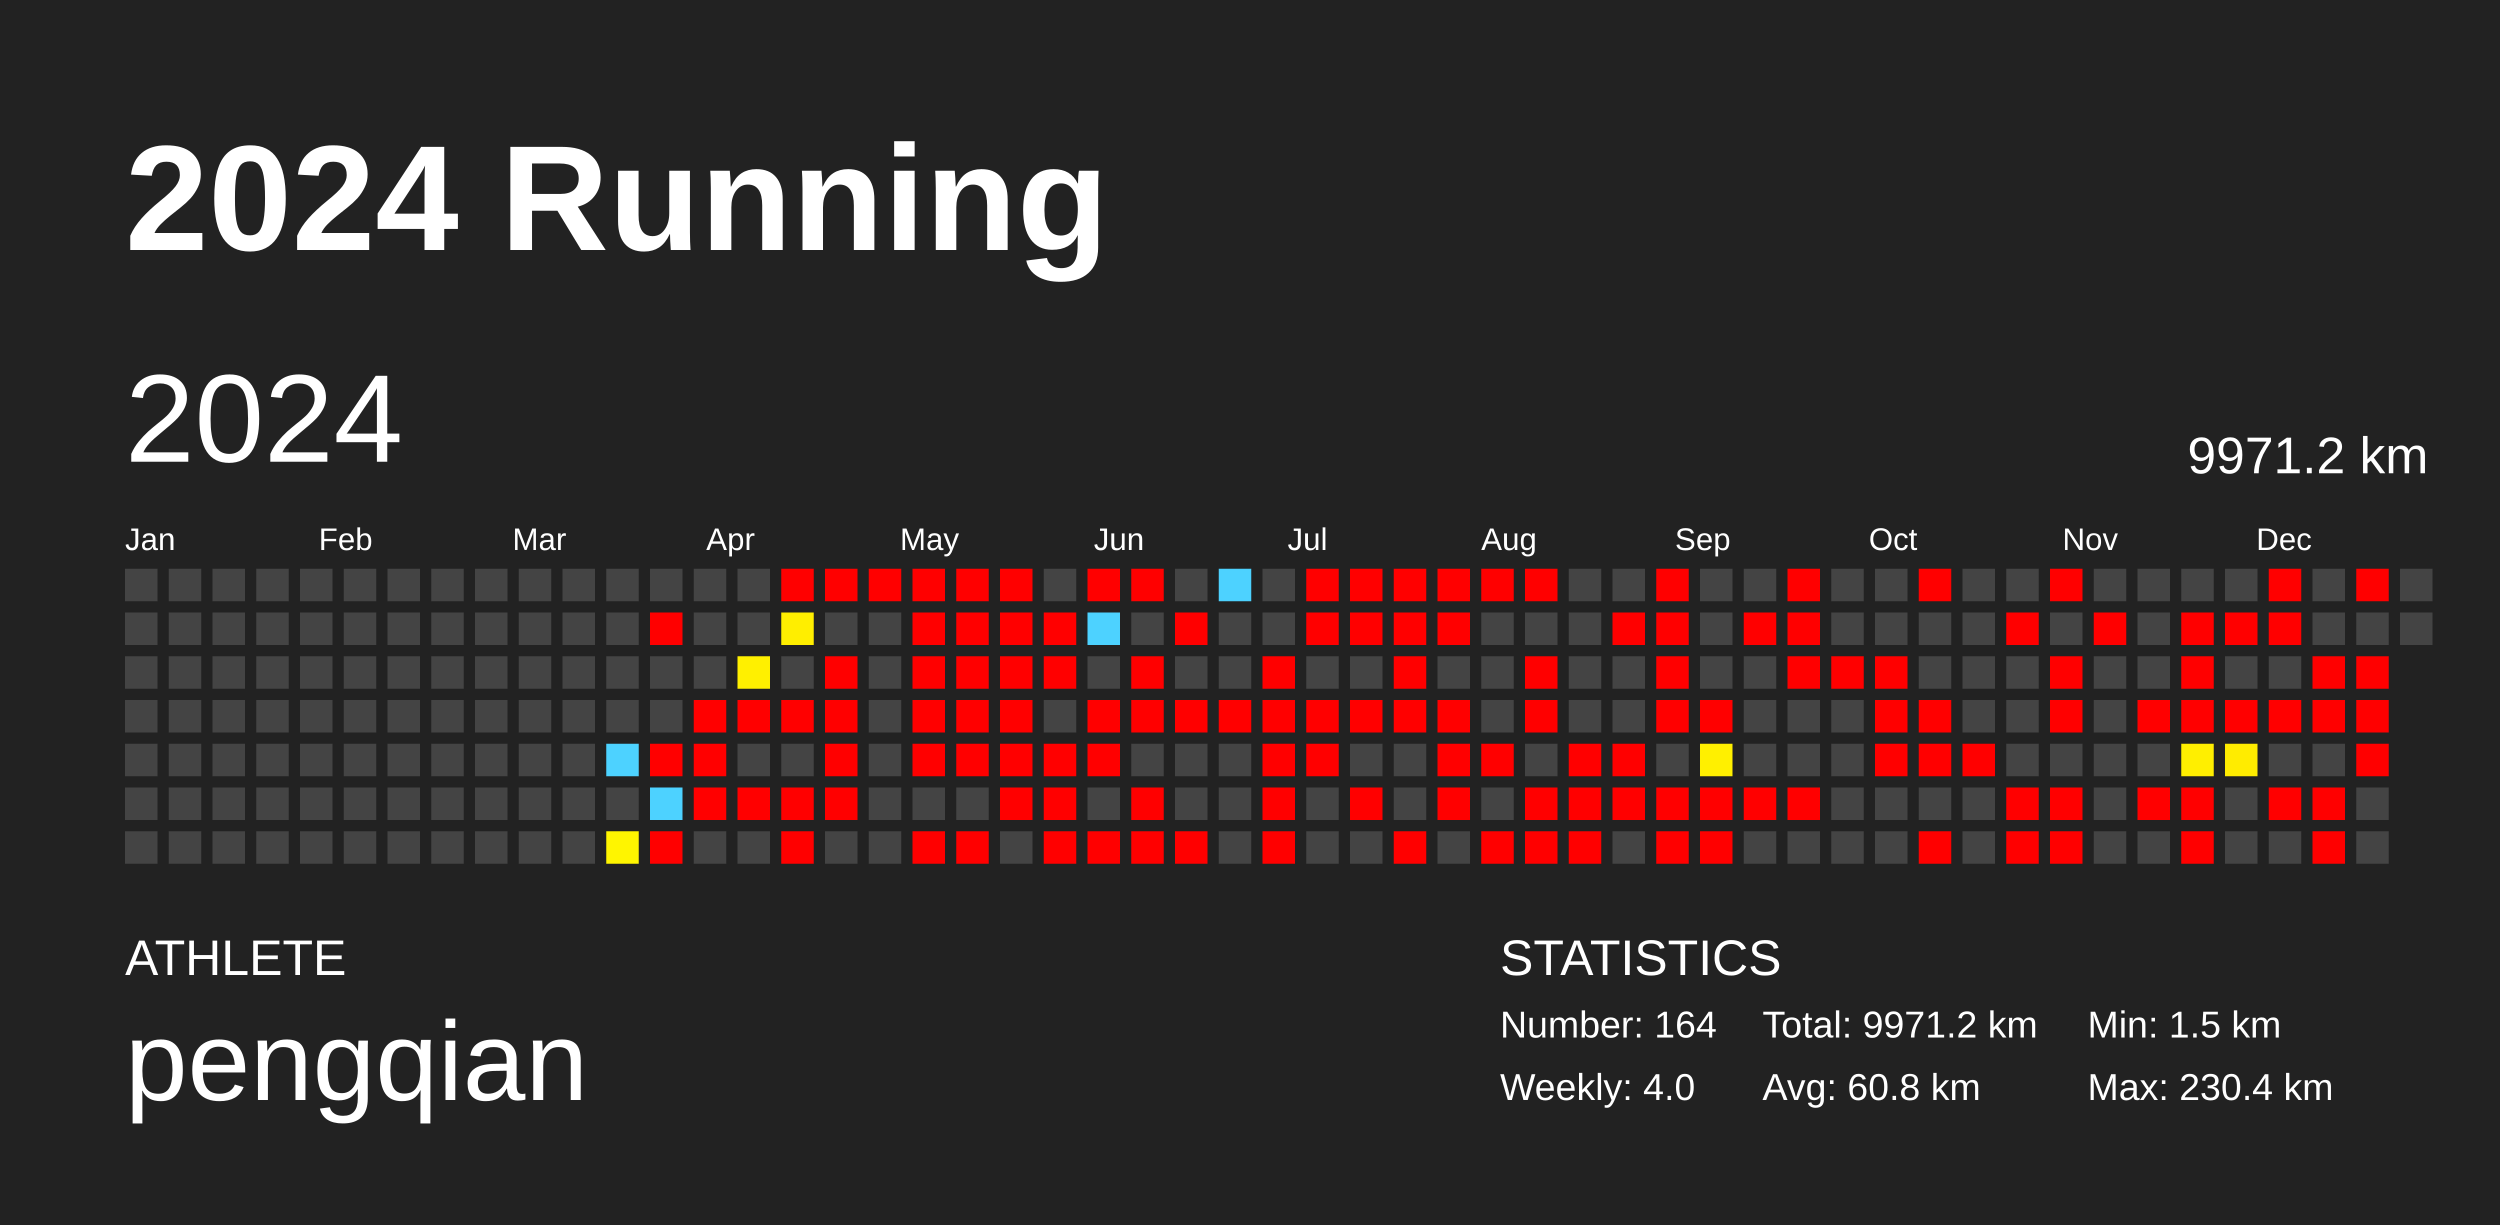
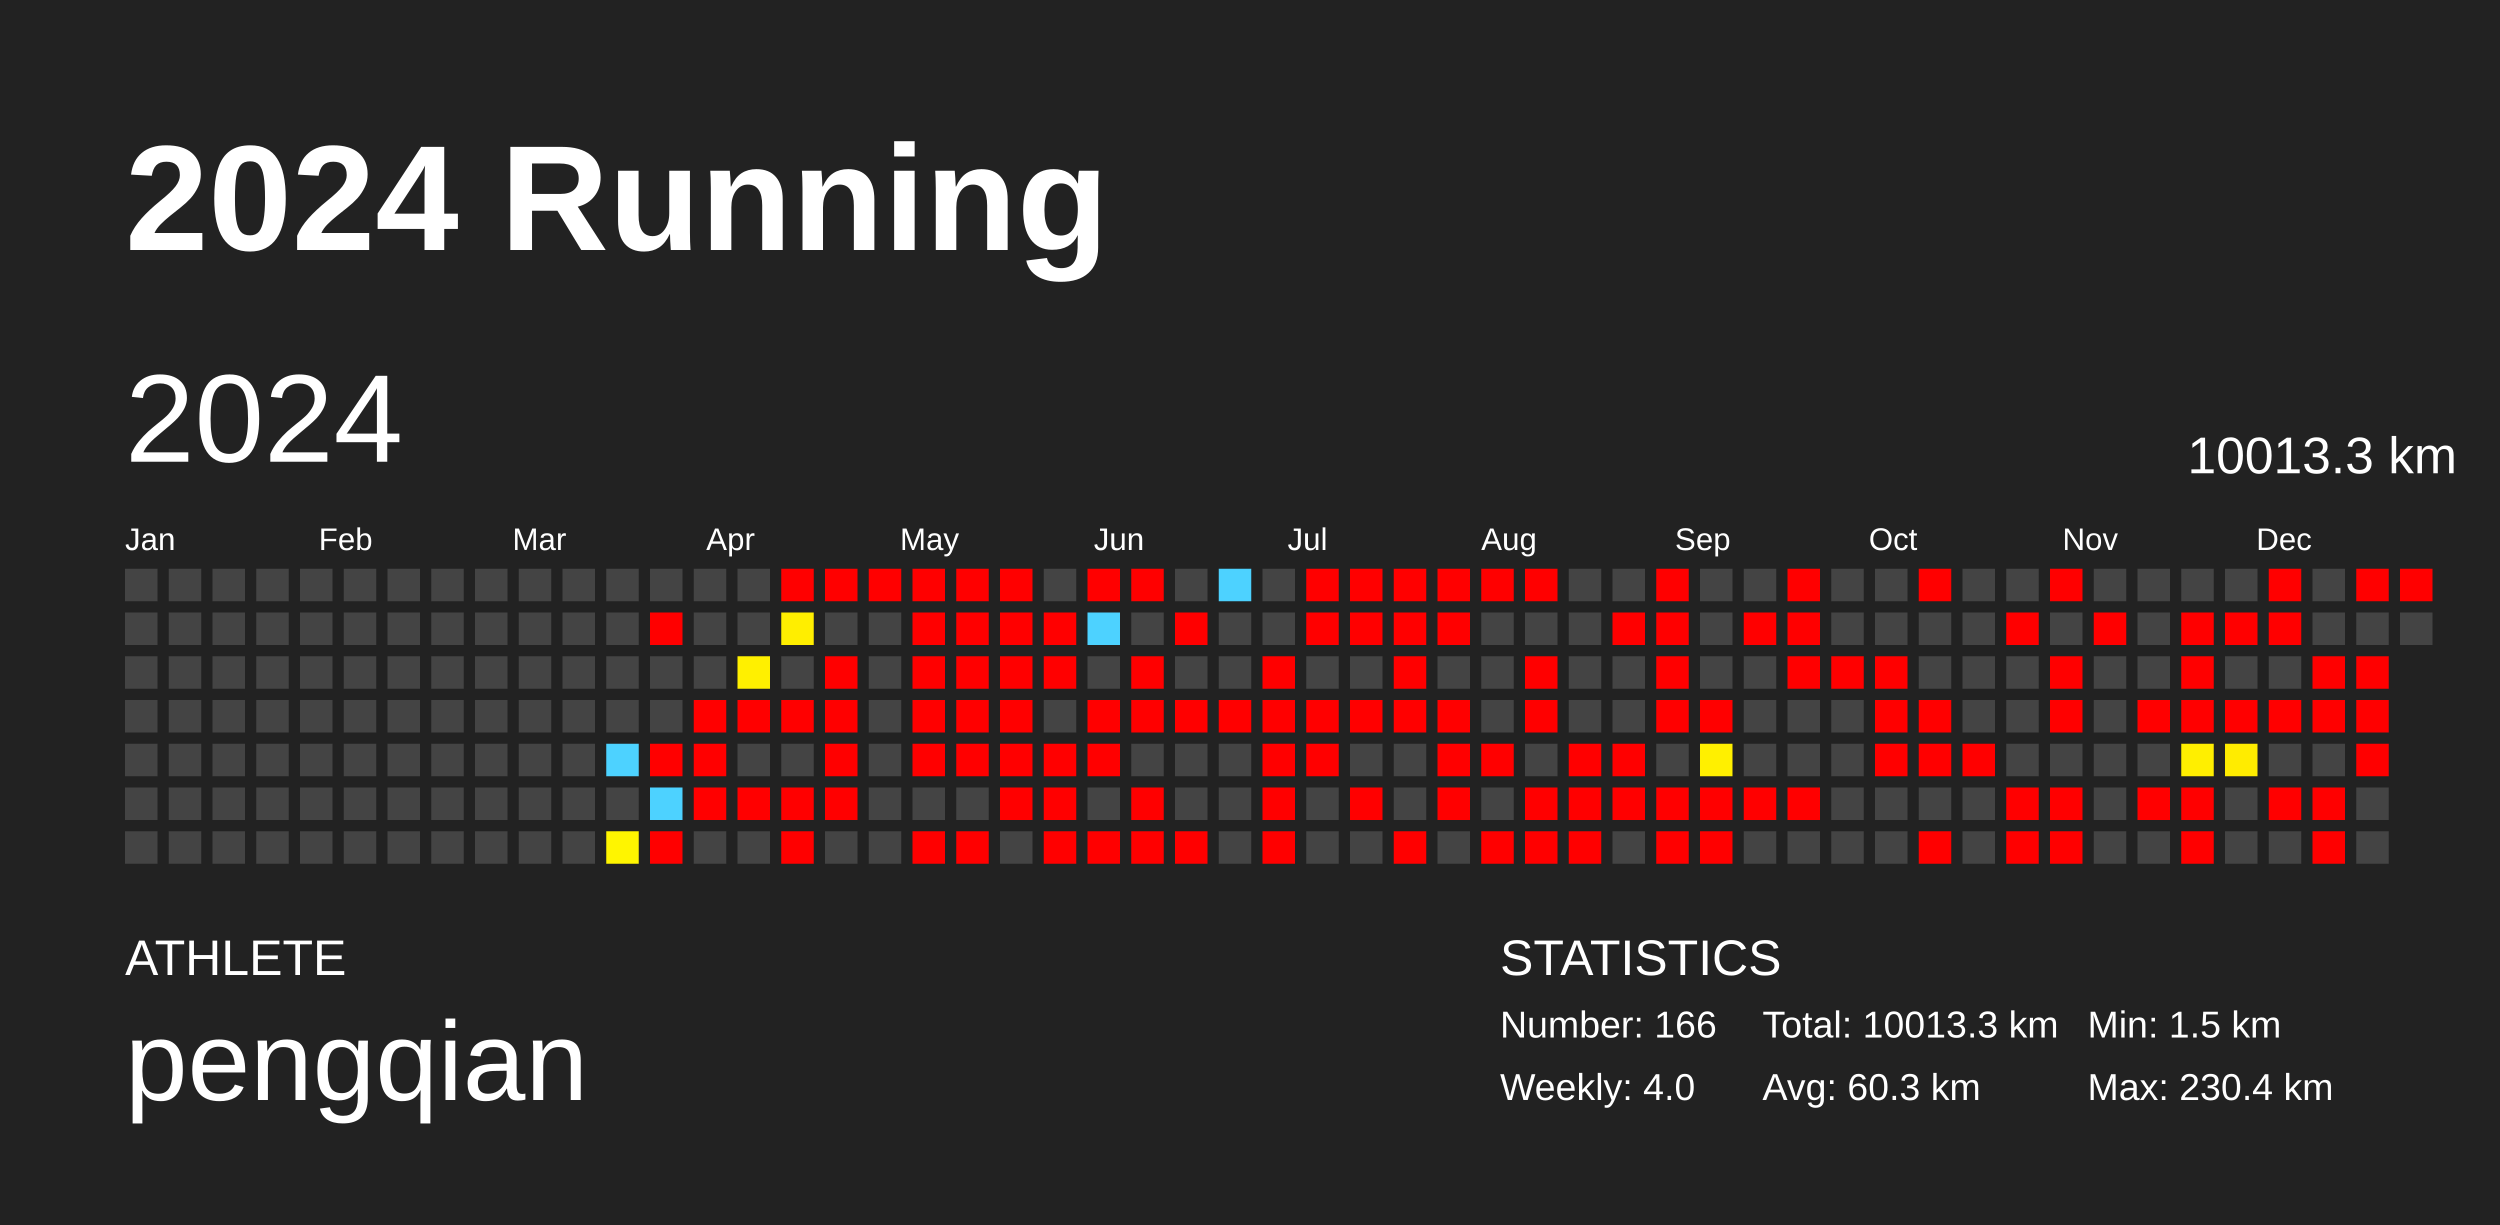
<svg xmlns="http://www.w3.org/2000/svg" baseProfile="full" height="98mm" version="1.1" viewBox="0,0,200,98" width="200mm">
  <defs />
  <rect fill="#222222" height="98" width="200" x="0" y="0" />
  <text fill="#FFFFFF" style="font-size:12px; font-family:Arial; font-weight:bold;" x="10" y="20">2024 Running</text>
  <text fill="#FFFFFF" style="font-size:4px; font-family:Arial" x="10" y="78">ATHLETE</text>
  <text fill="#FFFFFF" style="font-size:9px; font-family:Arial" x="10" y="88">pengqian</text>
  <text fill="#FFFFFF" style="font-size:4px; font-family:Arial" x="120" y="78">STATISTICS</text>
-   <text fill="#FFFFFF" style="font-size:3px; font-family:Arial" x="120" y="83">Number: 164</text>
+   <text fill="#FFFFFF" style="font-size:3px; font-family:Arial" x="120" y="83">Number: 166</text>
  <text fill="#FFFFFF" style="font-size:3px; font-family:Arial" x="120" y="88">Weekly: 4.0</text>
-   <text fill="#FFFFFF" style="font-size:3px; font-family:Arial" x="141" y="83">Total: 9971.2 km</text>
-   <text fill="#FFFFFF" style="font-size:3px; font-family:Arial" x="141" y="88">Avg: 60.8 km</text>
+   <text fill="#FFFFFF" style="font-size:3px; font-family:Arial" x="141" y="83">Total: 10013.3 km</text>
+   <text fill="#FFFFFF" style="font-size:3px; font-family:Arial" x="141" y="88">Avg: 60.3 km</text>
  <text fill="#FFFFFF" style="font-size:3px; font-family:Arial" x="167" y="83">Min: 1.5 km</text>
  <text fill="#FFFFFF" style="font-size:3px; font-family:Arial" x="167" y="88">Max: 230.4 km</text>
  <text dominant-baseline="hanging" fill="#FFFFFF" style="font-size:10.0px; font-family:Arial;" x="10" y="30">2024</text>
-   <text dominant-baseline="hanging" fill="#FFFFFF" style="font-size:4.125px; font-family:Arial;" x="175" y="35">9971.2 km</text>
+   <text dominant-baseline="hanging" fill="#FFFFFF" style="font-size:4.125px; font-family:Arial;" x="175" y="35">10013.3 km</text>
  <text fill="#FFFFFF" style="font-size:2.5px; font-family:Arial" x="10.0" y="44">Jan</text>
  <text fill="#FFFFFF" style="font-size:2.5px; font-family:Arial" x="25.5" y="44">Feb</text>
  <text fill="#FFFFFF" style="font-size:2.5px; font-family:Arial" x="41.0" y="44">Mar</text>
  <text fill="#FFFFFF" style="font-size:2.5px; font-family:Arial" x="56.5" y="44">Apr</text>
  <text fill="#FFFFFF" style="font-size:2.5px; font-family:Arial" x="72.0" y="44">May</text>
  <text fill="#FFFFFF" style="font-size:2.5px; font-family:Arial" x="87.5" y="44">Jun</text>
  <text fill="#FFFFFF" style="font-size:2.5px; font-family:Arial" x="103.0" y="44">Jul</text>
  <text fill="#FFFFFF" style="font-size:2.5px; font-family:Arial" x="118.5" y="44">Aug</text>
  <text fill="#FFFFFF" style="font-size:2.5px; font-family:Arial" x="134.0" y="44">Sep</text>
  <text fill="#FFFFFF" style="font-size:2.5px; font-family:Arial" x="149.5" y="44">Oct</text>
  <text fill="#FFFFFF" style="font-size:2.5px; font-family:Arial" x="165.0" y="44">Nov</text>
  <text fill="#FFFFFF" style="font-size:2.5px; font-family:Arial" x="180.5" y="44">Dec</text>
  <rect fill="#444444" height="2.6" width="2.6" x="10.0" y="45.5" />
  <rect fill="#444444" height="2.6" width="2.6" x="10.0" y="49.0" />
  <rect fill="#444444" height="2.6" width="2.6" x="10.0" y="52.5" />
  <rect fill="#444444" height="2.6" width="2.6" x="10.0" y="56.0" />
  <rect fill="#444444" height="2.6" width="2.6" x="10.0" y="59.5" />
  <rect fill="#444444" height="2.6" width="2.6" x="10.0" y="63.0" />
  <rect fill="#444444" height="2.6" width="2.6" x="10.0" y="66.5" />
  <rect fill="#444444" height="2.6" width="2.6" x="13.5" y="45.5" />
  <rect fill="#444444" height="2.6" width="2.6" x="13.5" y="49.0" />
  <rect fill="#444444" height="2.6" width="2.6" x="13.5" y="52.5" />
  <rect fill="#444444" height="2.6" width="2.6" x="13.5" y="56.0" />
  <rect fill="#444444" height="2.6" width="2.6" x="13.5" y="59.5" />
  <rect fill="#444444" height="2.6" width="2.6" x="13.5" y="63.0" />
  <rect fill="#444444" height="2.6" width="2.6" x="13.5" y="66.5" />
  <rect fill="#444444" height="2.6" width="2.6" x="17.0" y="45.5" />
  <rect fill="#444444" height="2.6" width="2.6" x="17.0" y="49.0" />
  <rect fill="#444444" height="2.6" width="2.6" x="17.0" y="52.5" />
  <rect fill="#444444" height="2.6" width="2.6" x="17.0" y="56.0" />
  <rect fill="#444444" height="2.6" width="2.6" x="17.0" y="59.5" />
  <rect fill="#444444" height="2.6" width="2.6" x="17.0" y="63.0" />
  <rect fill="#444444" height="2.6" width="2.6" x="17.0" y="66.5" />
  <rect fill="#444444" height="2.6" width="2.6" x="20.5" y="45.5" />
  <rect fill="#444444" height="2.6" width="2.6" x="20.5" y="49.0" />
  <rect fill="#444444" height="2.6" width="2.6" x="20.5" y="52.5" />
  <rect fill="#444444" height="2.6" width="2.6" x="20.5" y="56.0" />
  <rect fill="#444444" height="2.6" width="2.6" x="20.5" y="59.5" />
  <rect fill="#444444" height="2.6" width="2.6" x="20.5" y="63.0" />
  <rect fill="#444444" height="2.6" width="2.6" x="20.5" y="66.5" />
  <rect fill="#444444" height="2.6" width="2.6" x="24.0" y="45.5" />
  <rect fill="#444444" height="2.6" width="2.6" x="24.0" y="49.0" />
  <rect fill="#444444" height="2.6" width="2.6" x="24.0" y="52.5" />
  <rect fill="#444444" height="2.6" width="2.6" x="24.0" y="56.0" />
  <rect fill="#444444" height="2.6" width="2.6" x="24.0" y="59.5" />
  <rect fill="#444444" height="2.6" width="2.6" x="24.0" y="63.0" />
  <rect fill="#444444" height="2.6" width="2.6" x="24.0" y="66.5" />
  <rect fill="#444444" height="2.6" width="2.6" x="27.5" y="45.5" />
  <rect fill="#444444" height="2.6" width="2.6" x="27.5" y="49.0" />
  <rect fill="#444444" height="2.6" width="2.6" x="27.5" y="52.5" />
  <rect fill="#444444" height="2.6" width="2.6" x="27.5" y="56.0" />
  <rect fill="#444444" height="2.6" width="2.6" x="27.5" y="59.5" />
  <rect fill="#444444" height="2.6" width="2.6" x="27.5" y="63.0" />
  <rect fill="#444444" height="2.6" width="2.6" x="27.5" y="66.5" />
  <rect fill="#444444" height="2.6" width="2.6" x="31.0" y="45.5" />
  <rect fill="#444444" height="2.6" width="2.6" x="31.0" y="49.0" />
  <rect fill="#444444" height="2.6" width="2.6" x="31.0" y="52.5" />
  <rect fill="#444444" height="2.6" width="2.6" x="31.0" y="56.0" />
  <rect fill="#444444" height="2.6" width="2.6" x="31.0" y="59.5" />
  <rect fill="#444444" height="2.6" width="2.6" x="31.0" y="63.0" />
  <rect fill="#444444" height="2.6" width="2.6" x="31.0" y="66.5" />
  <rect fill="#444444" height="2.6" width="2.6" x="34.5" y="45.5" />
  <rect fill="#444444" height="2.6" width="2.6" x="34.5" y="49.0" />
  <rect fill="#444444" height="2.6" width="2.6" x="34.5" y="52.5" />
  <rect fill="#444444" height="2.6" width="2.6" x="34.5" y="56.0" />
  <rect fill="#444444" height="2.6" width="2.6" x="34.5" y="59.5" />
  <rect fill="#444444" height="2.6" width="2.6" x="34.5" y="63.0" />
  <rect fill="#444444" height="2.6" width="2.6" x="34.5" y="66.5" />
  <rect fill="#444444" height="2.6" width="2.6" x="38.0" y="45.5" />
  <rect fill="#444444" height="2.6" width="2.6" x="38.0" y="49.0" />
  <rect fill="#444444" height="2.6" width="2.6" x="38.0" y="52.5" />
  <rect fill="#444444" height="2.6" width="2.6" x="38.0" y="56.0" />
  <rect fill="#444444" height="2.6" width="2.6" x="38.0" y="59.5" />
  <rect fill="#444444" height="2.6" width="2.6" x="38.0" y="63.0" />
  <rect fill="#444444" height="2.6" width="2.6" x="38.0" y="66.5" />
  <rect fill="#444444" height="2.6" width="2.6" x="41.5" y="45.5" />
  <rect fill="#444444" height="2.6" width="2.6" x="41.5" y="49.0" />
  <rect fill="#444444" height="2.6" width="2.6" x="41.5" y="52.5" />
  <rect fill="#444444" height="2.6" width="2.6" x="41.5" y="56.0" />
  <rect fill="#444444" height="2.6" width="2.6" x="41.5" y="59.5" />
  <rect fill="#444444" height="2.6" width="2.6" x="41.5" y="63.0" />
  <rect fill="#444444" height="2.6" width="2.6" x="41.5" y="66.5" />
  <rect fill="#444444" height="2.6" width="2.6" x="45.0" y="45.5" />
  <rect fill="#444444" height="2.6" width="2.6" x="45.0" y="49.0" />
  <rect fill="#444444" height="2.6" width="2.6" x="45.0" y="52.5" />
  <rect fill="#444444" height="2.6" width="2.6" x="45.0" y="56.0" />
  <rect fill="#444444" height="2.6" width="2.6" x="45.0" y="59.5" />
  <rect fill="#444444" height="2.6" width="2.6" x="45.0" y="63.0" />
  <rect fill="#444444" height="2.6" width="2.6" x="45.0" y="66.5" />
  <rect fill="#444444" height="2.6" width="2.6" x="48.5" y="45.5" />
  <rect fill="#444444" height="2.6" width="2.6" x="48.5" y="49.0" />
  <rect fill="#444444" height="2.6" width="2.6" x="48.5" y="52.5" />
  <rect fill="#444444" height="2.6" width="2.6" x="48.5" y="56.0" />
  <rect fill="#4dd2ff" height="2.6" width="2.6" x="48.5" y="59.5" />
  <rect fill="#444444" height="2.6" width="2.6" x="48.5" y="63.0" />
  <rect fill="#fff500" height="2.6" width="2.6" x="48.5" y="66.5" />
  <rect fill="#444444" height="2.6" width="2.6" x="52.0" y="45.5" />
  <rect fill="red" height="2.6" width="2.6" x="52.0" y="49.0" />
  <rect fill="#444444" height="2.6" width="2.6" x="52.0" y="52.5" />
  <rect fill="#444444" height="2.6" width="2.6" x="52.0" y="56.0" />
  <rect fill="red" height="2.6" width="2.6" x="52.0" y="59.5" />
  <rect fill="#4dd2ff" height="2.6" width="2.6" x="52.0" y="63.0" />
  <rect fill="red" height="2.6" width="2.6" x="52.0" y="66.5" />
  <rect fill="#444444" height="2.6" width="2.6" x="55.5" y="45.5" />
  <rect fill="#444444" height="2.6" width="2.6" x="55.5" y="49.0" />
  <rect fill="#444444" height="2.6" width="2.6" x="55.5" y="52.5" />
  <rect fill="red" height="2.6" width="2.6" x="55.5" y="56.0" />
  <rect fill="red" height="2.6" width="2.6" x="55.5" y="59.5" />
  <rect fill="red" height="2.6" width="2.6" x="55.5" y="63.0" />
  <rect fill="#444444" height="2.6" width="2.6" x="55.5" y="66.5" />
  <rect fill="#444444" height="2.6" width="2.6" x="59.0" y="45.5" />
  <rect fill="#444444" height="2.6" width="2.6" x="59.0" y="49.0" />
  <rect fill="#fff000" height="2.6" width="2.6" x="59.0" y="52.5" />
  <rect fill="red" height="2.6" width="2.6" x="59.0" y="56.0" />
  <rect fill="#444444" height="2.6" width="2.6" x="59.0" y="59.5" />
  <rect fill="red" height="2.6" width="2.6" x="59.0" y="63.0" />
  <rect fill="#444444" height="2.6" width="2.6" x="59.0" y="66.5" />
  <rect fill="red" height="2.6" width="2.6" x="62.5" y="45.5" />
  <rect fill="#ffee00" height="2.6" width="2.6" x="62.5" y="49.0" />
  <rect fill="#444444" height="2.6" width="2.6" x="62.5" y="52.5" />
  <rect fill="red" height="2.6" width="2.6" x="62.5" y="56.0" />
  <rect fill="#444444" height="2.6" width="2.6" x="62.5" y="59.5" />
  <rect fill="red" height="2.6" width="2.6" x="62.5" y="63.0" />
  <rect fill="red" height="2.6" width="2.6" x="62.5" y="66.5" />
  <rect fill="red" height="2.6" width="2.6" x="66.0" y="45.5" />
  <rect fill="#444444" height="2.6" width="2.6" x="66.0" y="49.0" />
  <rect fill="red" height="2.6" width="2.6" x="66.0" y="52.5" />
  <rect fill="red" height="2.6" width="2.6" x="66.0" y="56.0" />
  <rect fill="red" height="2.6" width="2.6" x="66.0" y="59.5" />
  <rect fill="red" height="2.6" width="2.6" x="66.0" y="63.0" />
  <rect fill="#444444" height="2.6" width="2.6" x="66.0" y="66.5" />
  <rect fill="red" height="2.6" width="2.6" x="69.5" y="45.5" />
  <rect fill="#444444" height="2.6" width="2.6" x="69.5" y="49.0" />
  <rect fill="#444444" height="2.6" width="2.6" x="69.5" y="52.5" />
  <rect fill="#444444" height="2.6" width="2.6" x="69.5" y="56.0" />
  <rect fill="#444444" height="2.6" width="2.6" x="69.5" y="59.5" />
  <rect fill="#444444" height="2.6" width="2.6" x="69.5" y="63.0" />
  <rect fill="#444444" height="2.6" width="2.6" x="69.5" y="66.5" />
  <rect fill="red" height="2.6" width="2.6" x="73.0" y="45.5" />
  <rect fill="red" height="2.6" width="2.6" x="73.0" y="49.0" />
  <rect fill="red" height="2.6" width="2.6" x="73.0" y="52.5" />
  <rect fill="red" height="2.6" width="2.6" x="73.0" y="56.0" />
  <rect fill="red" height="2.6" width="2.6" x="73.0" y="59.5" />
  <rect fill="#444444" height="2.6" width="2.6" x="73.0" y="63.0" />
  <rect fill="red" height="2.6" width="2.6" x="73.0" y="66.5" />
  <rect fill="red" height="2.6" width="2.6" x="76.5" y="45.5" />
  <rect fill="red" height="2.6" width="2.6" x="76.5" y="49.0" />
  <rect fill="red" height="2.6" width="2.6" x="76.5" y="52.5" />
  <rect fill="red" height="2.6" width="2.6" x="76.5" y="56.0" />
  <rect fill="red" height="2.6" width="2.6" x="76.5" y="59.5" />
  <rect fill="#444444" height="2.6" width="2.6" x="76.5" y="63.0" />
  <rect fill="red" height="2.6" width="2.6" x="76.5" y="66.5" />
  <rect fill="red" height="2.6" width="2.6" x="80.0" y="45.5" />
  <rect fill="red" height="2.6" width="2.6" x="80.0" y="49.0" />
  <rect fill="red" height="2.6" width="2.6" x="80.0" y="52.5" />
  <rect fill="red" height="2.6" width="2.6" x="80.0" y="56.0" />
  <rect fill="red" height="2.6" width="2.6" x="80.0" y="59.5" />
  <rect fill="red" height="2.6" width="2.6" x="80.0" y="63.0" />
  <rect fill="#444444" height="2.6" width="2.6" x="80.0" y="66.5" />
  <rect fill="#444444" height="2.6" width="2.6" x="83.5" y="45.5" />
  <rect fill="red" height="2.6" width="2.6" x="83.5" y="49.0" />
  <rect fill="red" height="2.6" width="2.6" x="83.5" y="52.5" />
  <rect fill="#444444" height="2.6" width="2.6" x="83.5" y="56.0" />
  <rect fill="red" height="2.6" width="2.6" x="83.5" y="59.5" />
  <rect fill="red" height="2.6" width="2.6" x="83.5" y="63.0" />
  <rect fill="red" height="2.6" width="2.6" x="83.5" y="66.5" />
  <rect fill="red" height="2.6" width="2.6" x="87.0" y="45.5" />
  <rect fill="#4dd2ff" height="2.6" width="2.6" x="87.0" y="49.0" />
  <rect fill="#444444" height="2.6" width="2.6" x="87.0" y="52.5" />
  <rect fill="red" height="2.6" width="2.6" x="87.0" y="56.0" />
  <rect fill="red" height="2.6" width="2.6" x="87.0" y="59.5" />
  <rect fill="#444444" height="2.6" width="2.6" x="87.0" y="63.0" />
  <rect fill="red" height="2.6" width="2.6" x="87.0" y="66.5" />
  <rect fill="red" height="2.6" width="2.6" x="90.5" y="45.5" />
  <rect fill="#444444" height="2.6" width="2.6" x="90.5" y="49.0" />
  <rect fill="red" height="2.6" width="2.6" x="90.5" y="52.5" />
  <rect fill="red" height="2.6" width="2.6" x="90.5" y="56.0" />
  <rect fill="#444444" height="2.6" width="2.6" x="90.5" y="59.5" />
  <rect fill="red" height="2.6" width="2.6" x="90.5" y="63.0" />
  <rect fill="red" height="2.6" width="2.6" x="90.5" y="66.5" />
  <rect fill="#444444" height="2.6" width="2.6" x="94.0" y="45.5" />
  <rect fill="red" height="2.6" width="2.6" x="94.0" y="49.0" />
  <rect fill="#444444" height="2.6" width="2.6" x="94.0" y="52.5" />
  <rect fill="red" height="2.6" width="2.6" x="94.0" y="56.0" />
  <rect fill="#444444" height="2.6" width="2.6" x="94.0" y="59.5" />
  <rect fill="#444444" height="2.6" width="2.6" x="94.0" y="63.0" />
  <rect fill="red" height="2.6" width="2.6" x="94.0" y="66.5" />
  <rect fill="#4dd2ff" height="2.6" width="2.6" x="97.5" y="45.5" />
  <rect fill="#444444" height="2.6" width="2.6" x="97.5" y="49.0" />
  <rect fill="#444444" height="2.6" width="2.6" x="97.5" y="52.5" />
  <rect fill="red" height="2.6" width="2.6" x="97.5" y="56.0" />
  <rect fill="#444444" height="2.6" width="2.6" x="97.5" y="59.5" />
  <rect fill="#444444" height="2.6" width="2.6" x="97.5" y="63.0" />
  <rect fill="#444444" height="2.6" width="2.6" x="97.5" y="66.5" />
  <rect fill="#444444" height="2.6" width="2.6" x="101.0" y="45.5" />
  <rect fill="#444444" height="2.6" width="2.6" x="101.0" y="49.0" />
  <rect fill="red" height="2.6" width="2.6" x="101.0" y="52.5" />
  <rect fill="red" height="2.6" width="2.6" x="101.0" y="56.0" />
  <rect fill="red" height="2.6" width="2.6" x="101.0" y="59.5" />
  <rect fill="red" height="2.6" width="2.6" x="101.0" y="63.0" />
  <rect fill="red" height="2.6" width="2.6" x="101.0" y="66.5" />
  <rect fill="red" height="2.6" width="2.6" x="104.5" y="45.5" />
  <rect fill="red" height="2.6" width="2.6" x="104.5" y="49.0" />
  <rect fill="#444444" height="2.6" width="2.6" x="104.5" y="52.5" />
  <rect fill="red" height="2.6" width="2.6" x="104.5" y="56.0" />
  <rect fill="red" height="2.6" width="2.6" x="104.5" y="59.5" />
  <rect fill="#444444" height="2.6" width="2.6" x="104.5" y="63.0" />
  <rect fill="#444444" height="2.6" width="2.6" x="104.5" y="66.5" />
  <rect fill="red" height="2.6" width="2.6" x="108.0" y="45.5" />
  <rect fill="red" height="2.6" width="2.6" x="108.0" y="49.0" />
  <rect fill="#444444" height="2.6" width="2.6" x="108.0" y="52.5" />
  <rect fill="red" height="2.6" width="2.6" x="108.0" y="56.0" />
  <rect fill="#444444" height="2.6" width="2.6" x="108.0" y="59.5" />
  <rect fill="red" height="2.6" width="2.6" x="108.0" y="63.0" />
  <rect fill="#444444" height="2.6" width="2.6" x="108.0" y="66.5" />
  <rect fill="red" height="2.6" width="2.6" x="111.5" y="45.5" />
  <rect fill="red" height="2.6" width="2.6" x="111.5" y="49.0" />
  <rect fill="red" height="2.6" width="2.6" x="111.5" y="52.5" />
  <rect fill="red" height="2.6" width="2.6" x="111.5" y="56.0" />
  <rect fill="#444444" height="2.6" width="2.6" x="111.5" y="59.5" />
  <rect fill="#444444" height="2.6" width="2.6" x="111.5" y="63.0" />
  <rect fill="red" height="2.6" width="2.6" x="111.5" y="66.5" />
  <rect fill="red" height="2.6" width="2.6" x="115.0" y="45.5" />
  <rect fill="red" height="2.6" width="2.6" x="115.0" y="49.0" />
  <rect fill="#444444" height="2.6" width="2.6" x="115.0" y="52.5" />
  <rect fill="red" height="2.6" width="2.6" x="115.0" y="56.0" />
  <rect fill="red" height="2.6" width="2.6" x="115.0" y="59.5" />
  <rect fill="red" height="2.6" width="2.6" x="115.0" y="63.0" />
  <rect fill="#444444" height="2.6" width="2.6" x="115.0" y="66.5" />
  <rect fill="red" height="2.6" width="2.6" x="118.5" y="45.5" />
  <rect fill="#444444" height="2.6" width="2.6" x="118.5" y="49.0" />
  <rect fill="#444444" height="2.6" width="2.6" x="118.5" y="52.5" />
  <rect fill="#444444" height="2.6" width="2.6" x="118.5" y="56.0" />
  <rect fill="red" height="2.6" width="2.6" x="118.5" y="59.5" />
  <rect fill="#444444" height="2.6" width="2.6" x="118.5" y="63.0" />
  <rect fill="red" height="2.6" width="2.6" x="118.5" y="66.5" />
  <rect fill="red" height="2.6" width="2.6" x="122.0" y="45.5" />
  <rect fill="#444444" height="2.6" width="2.6" x="122.0" y="49.0" />
  <rect fill="red" height="2.6" width="2.6" x="122.0" y="52.5" />
  <rect fill="red" height="2.6" width="2.6" x="122.0" y="56.0" />
  <rect fill="#444444" height="2.6" width="2.6" x="122.0" y="59.5" />
  <rect fill="red" height="2.6" width="2.6" x="122.0" y="63.0" />
  <rect fill="red" height="2.6" width="2.6" x="122.0" y="66.5" />
  <rect fill="#444444" height="2.6" width="2.6" x="125.5" y="45.5" />
  <rect fill="#444444" height="2.6" width="2.6" x="125.5" y="49.0" />
  <rect fill="#444444" height="2.6" width="2.6" x="125.5" y="52.5" />
  <rect fill="#444444" height="2.6" width="2.6" x="125.5" y="56.0" />
  <rect fill="red" height="2.6" width="2.6" x="125.5" y="59.5" />
  <rect fill="red" height="2.6" width="2.6" x="125.5" y="63.0" />
  <rect fill="red" height="2.6" width="2.6" x="125.5" y="66.5" />
  <rect fill="#444444" height="2.6" width="2.6" x="129.0" y="45.5" />
  <rect fill="red" height="2.6" width="2.6" x="129.0" y="49.0" />
  <rect fill="#444444" height="2.6" width="2.6" x="129.0" y="52.5" />
  <rect fill="#444444" height="2.6" width="2.6" x="129.0" y="56.0" />
  <rect fill="red" height="2.6" width="2.6" x="129.0" y="59.5" />
  <rect fill="red" height="2.6" width="2.6" x="129.0" y="63.0" />
  <rect fill="#444444" height="2.6" width="2.6" x="129.0" y="66.5" />
  <rect fill="red" height="2.6" width="2.6" x="132.5" y="45.5" />
  <rect fill="red" height="2.6" width="2.6" x="132.5" y="49.0" />
  <rect fill="red" height="2.6" width="2.6" x="132.5" y="52.5" />
  <rect fill="red" height="2.6" width="2.6" x="132.5" y="56.0" />
  <rect fill="#444444" height="2.6" width="2.6" x="132.5" y="59.5" />
  <rect fill="red" height="2.6" width="2.6" x="132.5" y="63.0" />
  <rect fill="red" height="2.6" width="2.6" x="132.5" y="66.5" />
  <rect fill="#444444" height="2.6" width="2.6" x="136.0" y="45.5" />
  <rect fill="#444444" height="2.6" width="2.6" x="136.0" y="49.0" />
  <rect fill="#444444" height="2.6" width="2.6" x="136.0" y="52.5" />
  <rect fill="red" height="2.6" width="2.6" x="136.0" y="56.0" />
  <rect fill="#fff000" height="2.6" width="2.6" x="136.0" y="59.5" />
  <rect fill="red" height="2.6" width="2.6" x="136.0" y="63.0" />
  <rect fill="red" height="2.6" width="2.6" x="136.0" y="66.5" />
  <rect fill="#444444" height="2.6" width="2.6" x="139.5" y="45.5" />
  <rect fill="red" height="2.6" width="2.6" x="139.5" y="49.0" />
  <rect fill="#444444" height="2.6" width="2.6" x="139.5" y="52.5" />
  <rect fill="#444444" height="2.6" width="2.6" x="139.5" y="56.0" />
  <rect fill="#444444" height="2.6" width="2.6" x="139.5" y="59.5" />
  <rect fill="red" height="2.6" width="2.6" x="139.5" y="63.0" />
  <rect fill="#444444" height="2.6" width="2.6" x="139.5" y="66.5" />
  <rect fill="red" height="2.6" width="2.6" x="143.0" y="45.5" />
  <rect fill="red" height="2.6" width="2.6" x="143.0" y="49.0" />
  <rect fill="red" height="2.6" width="2.6" x="143.0" y="52.5" />
  <rect fill="#444444" height="2.6" width="2.6" x="143.0" y="56.0" />
  <rect fill="#444444" height="2.6" width="2.6" x="143.0" y="59.5" />
  <rect fill="red" height="2.6" width="2.6" x="143.0" y="63.0" />
  <rect fill="#444444" height="2.6" width="2.6" x="143.0" y="66.5" />
  <rect fill="#444444" height="2.6" width="2.6" x="146.5" y="45.5" />
  <rect fill="#444444" height="2.6" width="2.6" x="146.5" y="49.0" />
  <rect fill="red" height="2.6" width="2.6" x="146.5" y="52.5" />
  <rect fill="#444444" height="2.6" width="2.6" x="146.5" y="56.0" />
  <rect fill="#444444" height="2.6" width="2.6" x="146.5" y="59.5" />
  <rect fill="#444444" height="2.6" width="2.6" x="146.5" y="63.0" />
  <rect fill="#444444" height="2.6" width="2.6" x="146.5" y="66.5" />
  <rect fill="#444444" height="2.6" width="2.6" x="150.0" y="45.5" />
  <rect fill="#444444" height="2.6" width="2.6" x="150.0" y="49.0" />
  <rect fill="red" height="2.6" width="2.6" x="150.0" y="52.5" />
  <rect fill="red" height="2.6" width="2.6" x="150.0" y="56.0" />
  <rect fill="red" height="2.6" width="2.6" x="150.0" y="59.5" />
  <rect fill="#444444" height="2.6" width="2.6" x="150.0" y="63.0" />
  <rect fill="#444444" height="2.6" width="2.6" x="150.0" y="66.5" />
  <rect fill="red" height="2.6" width="2.6" x="153.5" y="45.5" />
  <rect fill="#444444" height="2.6" width="2.6" x="153.5" y="49.0" />
  <rect fill="#444444" height="2.6" width="2.6" x="153.5" y="52.5" />
  <rect fill="red" height="2.6" width="2.6" x="153.5" y="56.0" />
  <rect fill="red" height="2.6" width="2.6" x="153.5" y="59.5" />
  <rect fill="#444444" height="2.6" width="2.6" x="153.5" y="63.0" />
  <rect fill="red" height="2.6" width="2.6" x="153.5" y="66.5" />
  <rect fill="#444444" height="2.6" width="2.6" x="157.0" y="45.5" />
  <rect fill="#444444" height="2.6" width="2.6" x="157.0" y="49.0" />
  <rect fill="#444444" height="2.6" width="2.6" x="157.0" y="52.5" />
  <rect fill="#444444" height="2.6" width="2.6" x="157.0" y="56.0" />
  <rect fill="red" height="2.6" width="2.6" x="157.0" y="59.5" />
  <rect fill="#444444" height="2.6" width="2.6" x="157.0" y="63.0" />
  <rect fill="#444444" height="2.6" width="2.6" x="157.0" y="66.5" />
  <rect fill="#444444" height="2.6" width="2.6" x="160.5" y="45.5" />
  <rect fill="red" height="2.6" width="2.6" x="160.5" y="49.0" />
  <rect fill="#444444" height="2.6" width="2.6" x="160.5" y="52.5" />
  <rect fill="#444444" height="2.6" width="2.6" x="160.5" y="56.0" />
  <rect fill="#444444" height="2.6" width="2.6" x="160.5" y="59.5" />
  <rect fill="red" height="2.6" width="2.6" x="160.5" y="63.0" />
  <rect fill="red" height="2.6" width="2.6" x="160.5" y="66.5" />
  <rect fill="red" height="2.6" width="2.6" x="164.0" y="45.5" />
  <rect fill="#444444" height="2.6" width="2.6" x="164.0" y="49.0" />
  <rect fill="red" height="2.6" width="2.6" x="164.0" y="52.5" />
  <rect fill="red" height="2.6" width="2.6" x="164.0" y="56.0" />
  <rect fill="#444444" height="2.6" width="2.6" x="164.0" y="59.5" />
  <rect fill="red" height="2.6" width="2.6" x="164.0" y="63.0" />
  <rect fill="red" height="2.6" width="2.6" x="164.0" y="66.5" />
  <rect fill="#444444" height="2.6" width="2.6" x="167.5" y="45.5" />
  <rect fill="red" height="2.6" width="2.6" x="167.5" y="49.0" />
  <rect fill="#444444" height="2.6" width="2.6" x="167.5" y="52.5" />
  <rect fill="#444444" height="2.6" width="2.6" x="167.5" y="56.0" />
  <rect fill="#444444" height="2.6" width="2.6" x="167.5" y="59.5" />
  <rect fill="#444444" height="2.6" width="2.6" x="167.5" y="63.0" />
  <rect fill="#444444" height="2.6" width="2.6" x="167.5" y="66.5" />
  <rect fill="#444444" height="2.6" width="2.6" x="171.0" y="45.5" />
  <rect fill="#444444" height="2.6" width="2.6" x="171.0" y="49.0" />
  <rect fill="#444444" height="2.6" width="2.6" x="171.0" y="52.5" />
  <rect fill="red" height="2.6" width="2.6" x="171.0" y="56.0" />
  <rect fill="#444444" height="2.6" width="2.6" x="171.0" y="59.5" />
  <rect fill="red" height="2.6" width="2.6" x="171.0" y="63.0" />
  <rect fill="#444444" height="2.6" width="2.6" x="171.0" y="66.5" />
  <rect fill="#444444" height="2.6" width="2.6" x="174.5" y="45.5" />
  <rect fill="red" height="2.6" width="2.6" x="174.5" y="49.0" />
  <rect fill="red" height="2.6" width="2.6" x="174.5" y="52.5" />
  <rect fill="red" height="2.6" width="2.6" x="174.5" y="56.0" />
  <rect fill="#ffef00" height="2.6" width="2.6" x="174.5" y="59.5" />
  <rect fill="red" height="2.6" width="2.6" x="174.5" y="63.0" />
  <rect fill="red" height="2.6" width="2.6" x="174.5" y="66.5" />
  <rect fill="#444444" height="2.6" width="2.6" x="178.0" y="45.5" />
  <rect fill="red" height="2.6" width="2.6" x="178.0" y="49.0" />
  <rect fill="#444444" height="2.6" width="2.6" x="178.0" y="52.5" />
  <rect fill="red" height="2.6" width="2.6" x="178.0" y="56.0" />
  <rect fill="#ffec00" height="2.6" width="2.6" x="178.0" y="59.5" />
  <rect fill="#444444" height="2.6" width="2.6" x="178.0" y="63.0" />
  <rect fill="#444444" height="2.6" width="2.6" x="178.0" y="66.5" />
  <rect fill="red" height="2.6" width="2.6" x="181.5" y="45.5" />
  <rect fill="red" height="2.6" width="2.6" x="181.5" y="49.0" />
  <rect fill="#444444" height="2.6" width="2.6" x="181.5" y="52.5" />
  <rect fill="red" height="2.6" width="2.6" x="181.5" y="56.0" />
  <rect fill="#444444" height="2.6" width="2.6" x="181.5" y="59.5" />
  <rect fill="red" height="2.6" width="2.6" x="181.5" y="63.0" />
  <rect fill="#444444" height="2.6" width="2.6" x="181.5" y="66.5" />
  <rect fill="#444444" height="2.6" width="2.6" x="185.0" y="45.5" />
  <rect fill="#444444" height="2.6" width="2.6" x="185.0" y="49.0" />
  <rect fill="red" height="2.6" width="2.6" x="185.0" y="52.5" />
  <rect fill="red" height="2.6" width="2.6" x="185.0" y="56.0" />
  <rect fill="#444444" height="2.6" width="2.6" x="185.0" y="59.5" />
  <rect fill="red" height="2.6" width="2.6" x="185.0" y="63.0" />
  <rect fill="red" height="2.6" width="2.6" x="185.0" y="66.5" />
  <rect fill="red" height="2.6" width="2.6" x="188.5" y="45.5" />
  <rect fill="#444444" height="2.6" width="2.6" x="188.5" y="49.0" />
  <rect fill="red" height="2.6" width="2.6" x="188.5" y="52.5" />
  <rect fill="red" height="2.6" width="2.6" x="188.5" y="56.0" />
  <rect fill="red" height="2.6" width="2.6" x="188.5" y="59.5" />
  <rect fill="#444444" height="2.6" width="2.6" x="188.5" y="63.0" />
  <rect fill="#444444" height="2.6" width="2.6" x="188.5" y="66.5" />
-   <rect fill="#444444" height="2.6" width="2.6" x="192.0" y="45.5" />
+   <rect fill="red" height="2.6" width="2.6" x="192.0" y="45.5" />
  <rect fill="#444444" height="2.6" width="2.6" x="192.0" y="49.0" />
</svg>
